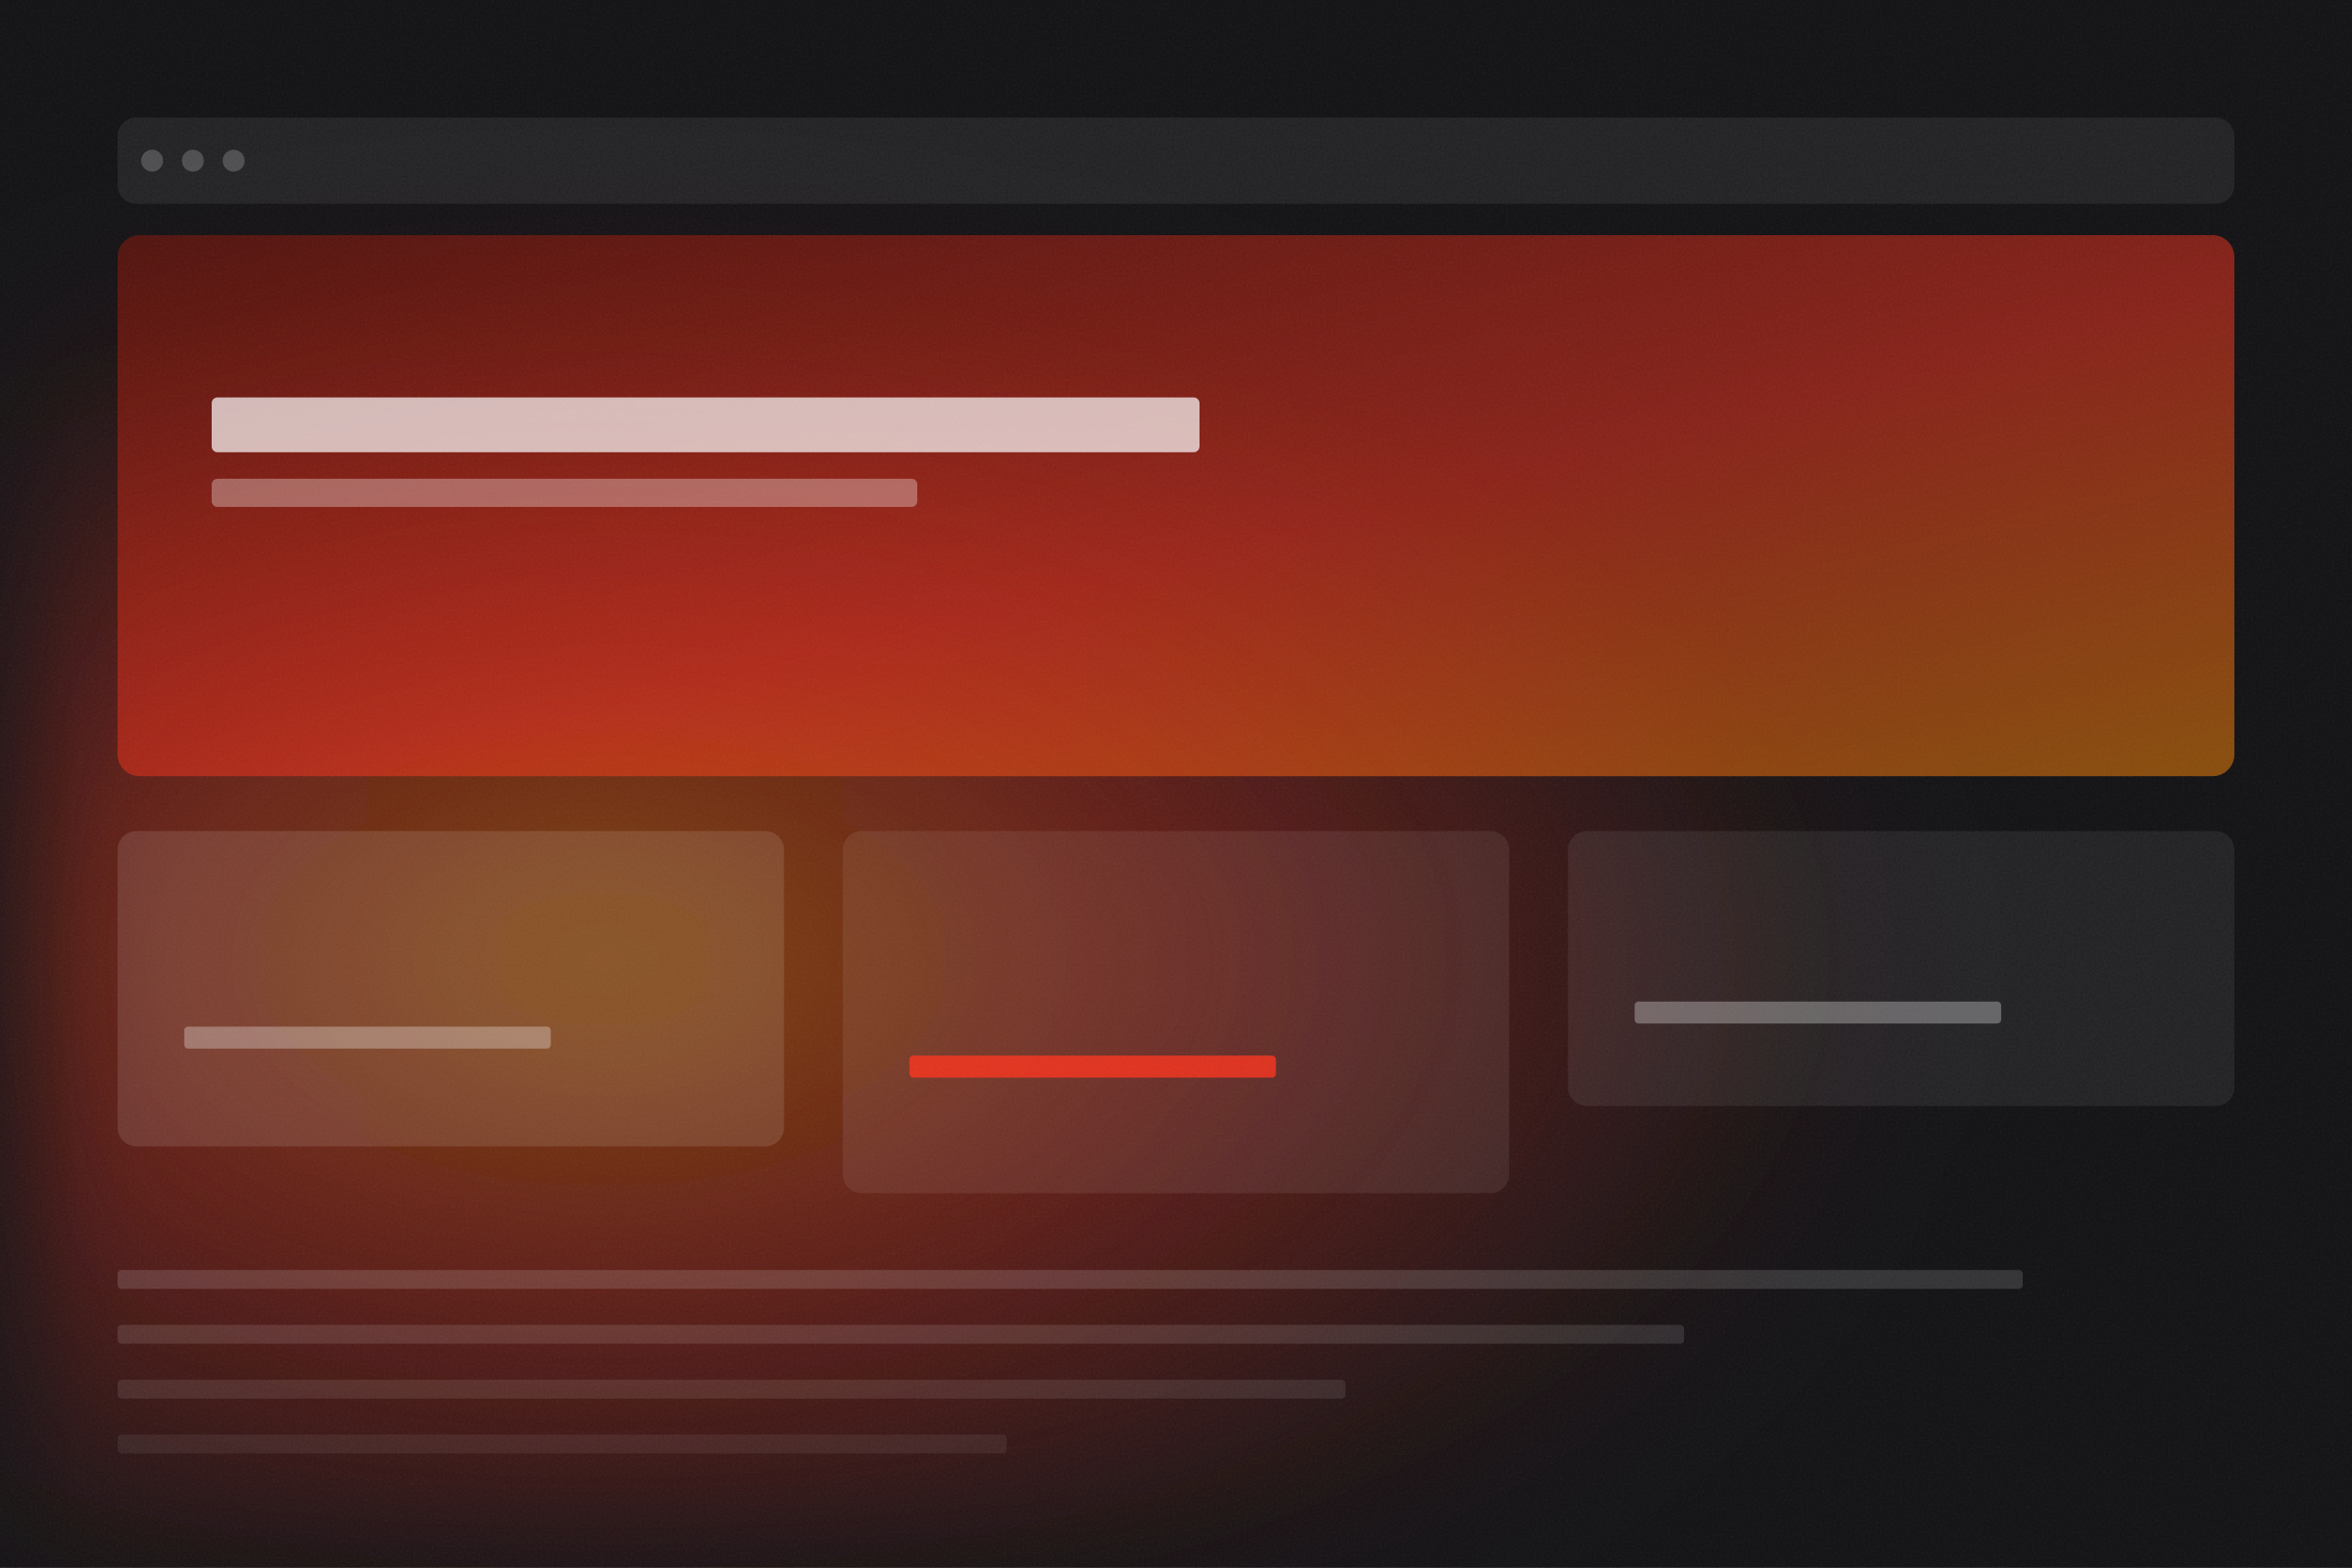
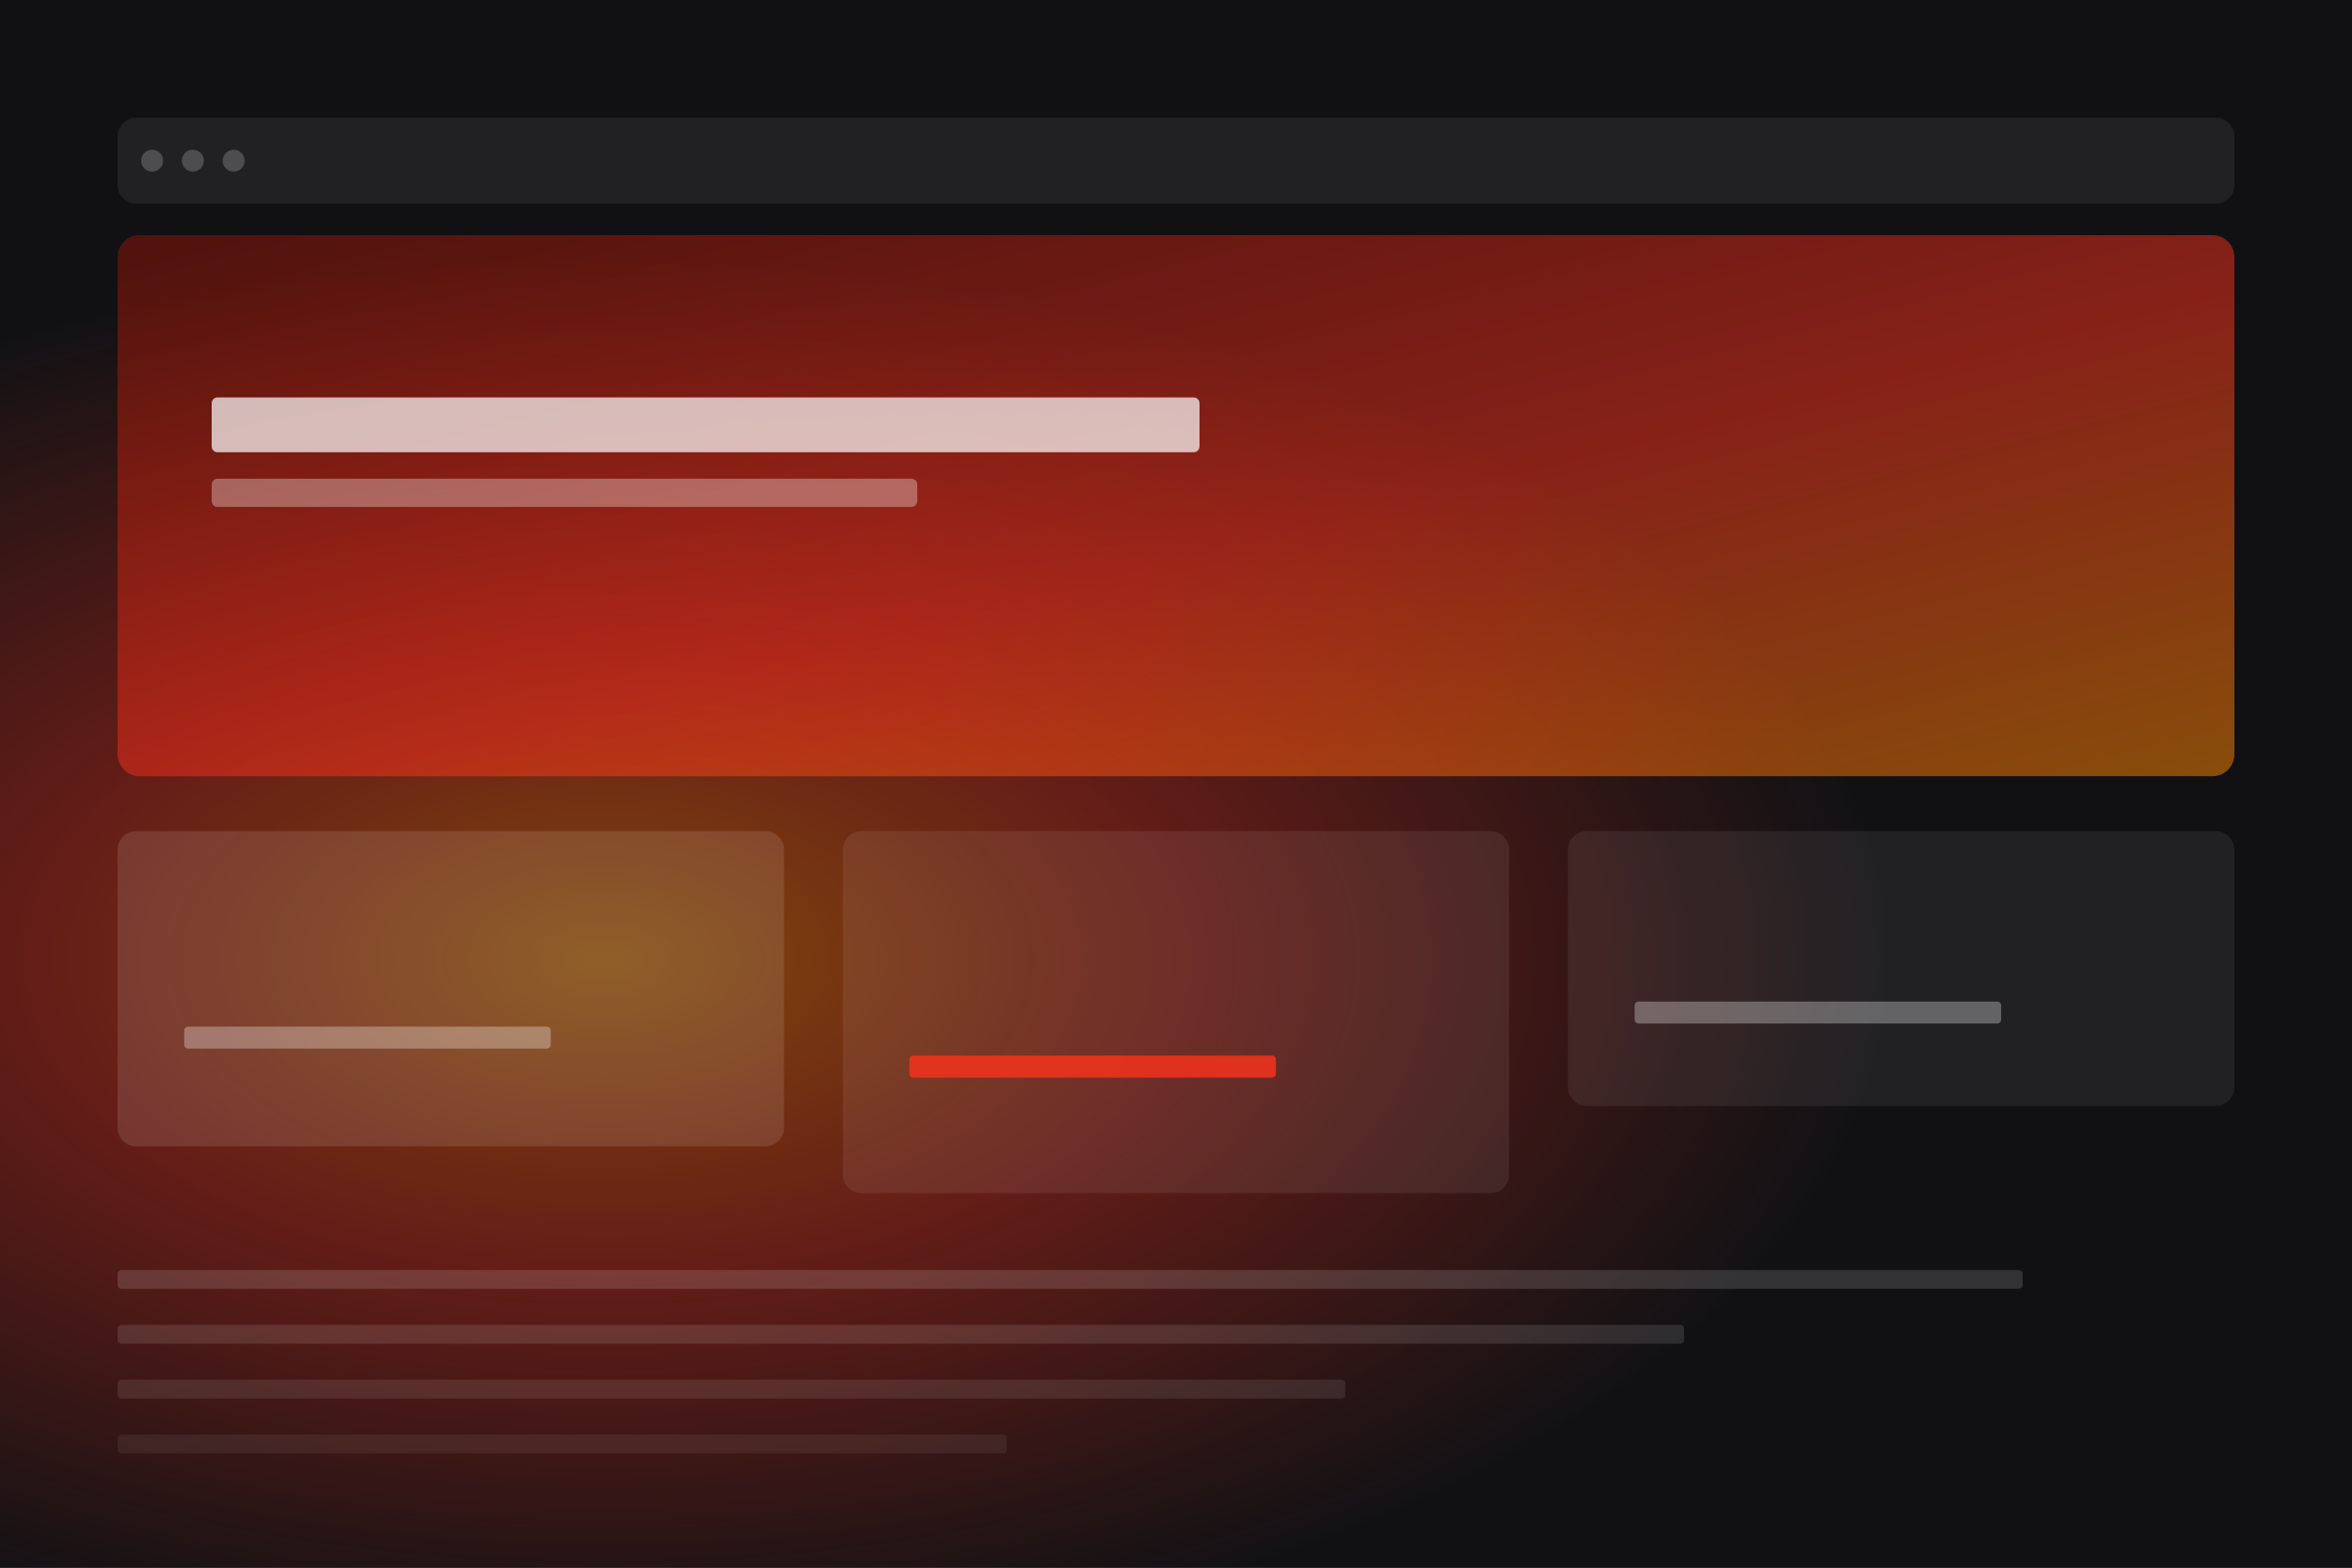
<svg xmlns="http://www.w3.org/2000/svg" viewBox="0 0 1200 800" width="1200" height="800" role="img">
  <defs>
    <radialGradient id="bloomcover01svg">
      <stop offset="0" stop-color="#ff8a00" stop-opacity="0.95" />
      <stop offset="0.45" stop-color="#fd321c" stop-opacity="0.7" />
      <stop offset="1" stop-color="#fd321c" stop-opacity="0" />
    </radialGradient>
    <linearGradient id="sweepcover01svg" x1="0" y1="0" x2="1" y2="1">
      <stop offset="0" stop-color="#8f1405" />
      <stop offset="0.55" stop-color="#fd321c" />
      <stop offset="1" stop-color="#ff8a00" />
    </linearGradient>
-     <filter id="softcover01svg">
-       <feGaussianBlur stdDeviation="42" />
-     </filter>
-     <filter id="graincover01svg" x="0" y="0" width="100%" height="100%">
-       <feTurbulence type="fractalNoise" baseFrequency="0.85" numOctaves="3" stitchTiles="stitch" />
-       <feColorMatrix type="saturate" values="0" />
-       <feComponentTransfer>
-         <feFuncA type="linear" slope="0.13" />
-       </feComponentTransfer>
-     </filter>
  </defs>
  <rect width="1200" height="800" fill="#0a0a0b" />
  <rect width="1200" height="800" fill="#111114" />
-   <ellipse cx="306.9" cy="489.8" rx="660" ry="360" fill="url(#bloomcover01svg)" opacity="0.5" filter="url(#softcover01svg)" />
+   <ellipse cx="306.9" cy="489.8" rx="660" ry="360" fill="url(#bloomcover01svg)" opacity="0.5" />
  <rect x="60" y="60" width="1080" height="44" rx="9.6" fill="#fff" opacity="0.07" />
  <circle cx="77.6" cy="82" r="5.6" fill="#fff" opacity="0.2" />
  <circle cx="98.4" cy="82" r="5.6" fill="#fff" opacity="0.2" />
  <circle cx="119.2" cy="82" r="5.6" fill="#fff" opacity="0.2" />
  <rect x="60" y="120" width="1080" height="276.1" rx="11.2" fill="url(#sweepcover01svg)" opacity="0.5" />
  <rect x="108" y="202.8" width="504" height="28" rx="3" fill="#fff" opacity="0.7" />
  <rect x="108" y="244.3" width="360" height="14.4" rx="3" fill="#fff" opacity="0.32" />
  <rect x="60" y="424.1" width="340" height="160.9" rx="9.6" fill="#fff" opacity="0.116" />
  <rect x="94" y="523.9" width="187" height="11.2" rx="2" fill="#fff" opacity="0.3" />
  <rect x="430" y="424.1" width="340" height="184.8" rx="9.6" fill="#fff" opacity="0.076" />
  <rect x="464" y="538.7" width="187" height="11.2" rx="2" fill="#fd321c" opacity="0.8" />
  <rect x="800" y="424.1" width="340" height="140.3" rx="9.6" fill="#fff" opacity="0.069" />
  <rect x="834" y="511.1" width="187" height="11.2" rx="2" fill="#fff" opacity="0.3" />
  <rect x="60" y="648.1" width="972" height="9.6" rx="2" fill="#fff" opacity="0.140" />
  <rect x="60" y="676.1" width="799.2" height="9.6" rx="2" fill="#fff" opacity="0.115" />
  <rect x="60" y="704.1" width="626.4" height="9.6" rx="2" fill="#fff" opacity="0.090" />
  <rect x="60" y="732.1" width="453.6" height="9.6" rx="2" fill="#fff" opacity="0.065" />
-   <rect width="1200" height="800" filter="url(#graincover01svg)" opacity="0.5" />
</svg>
